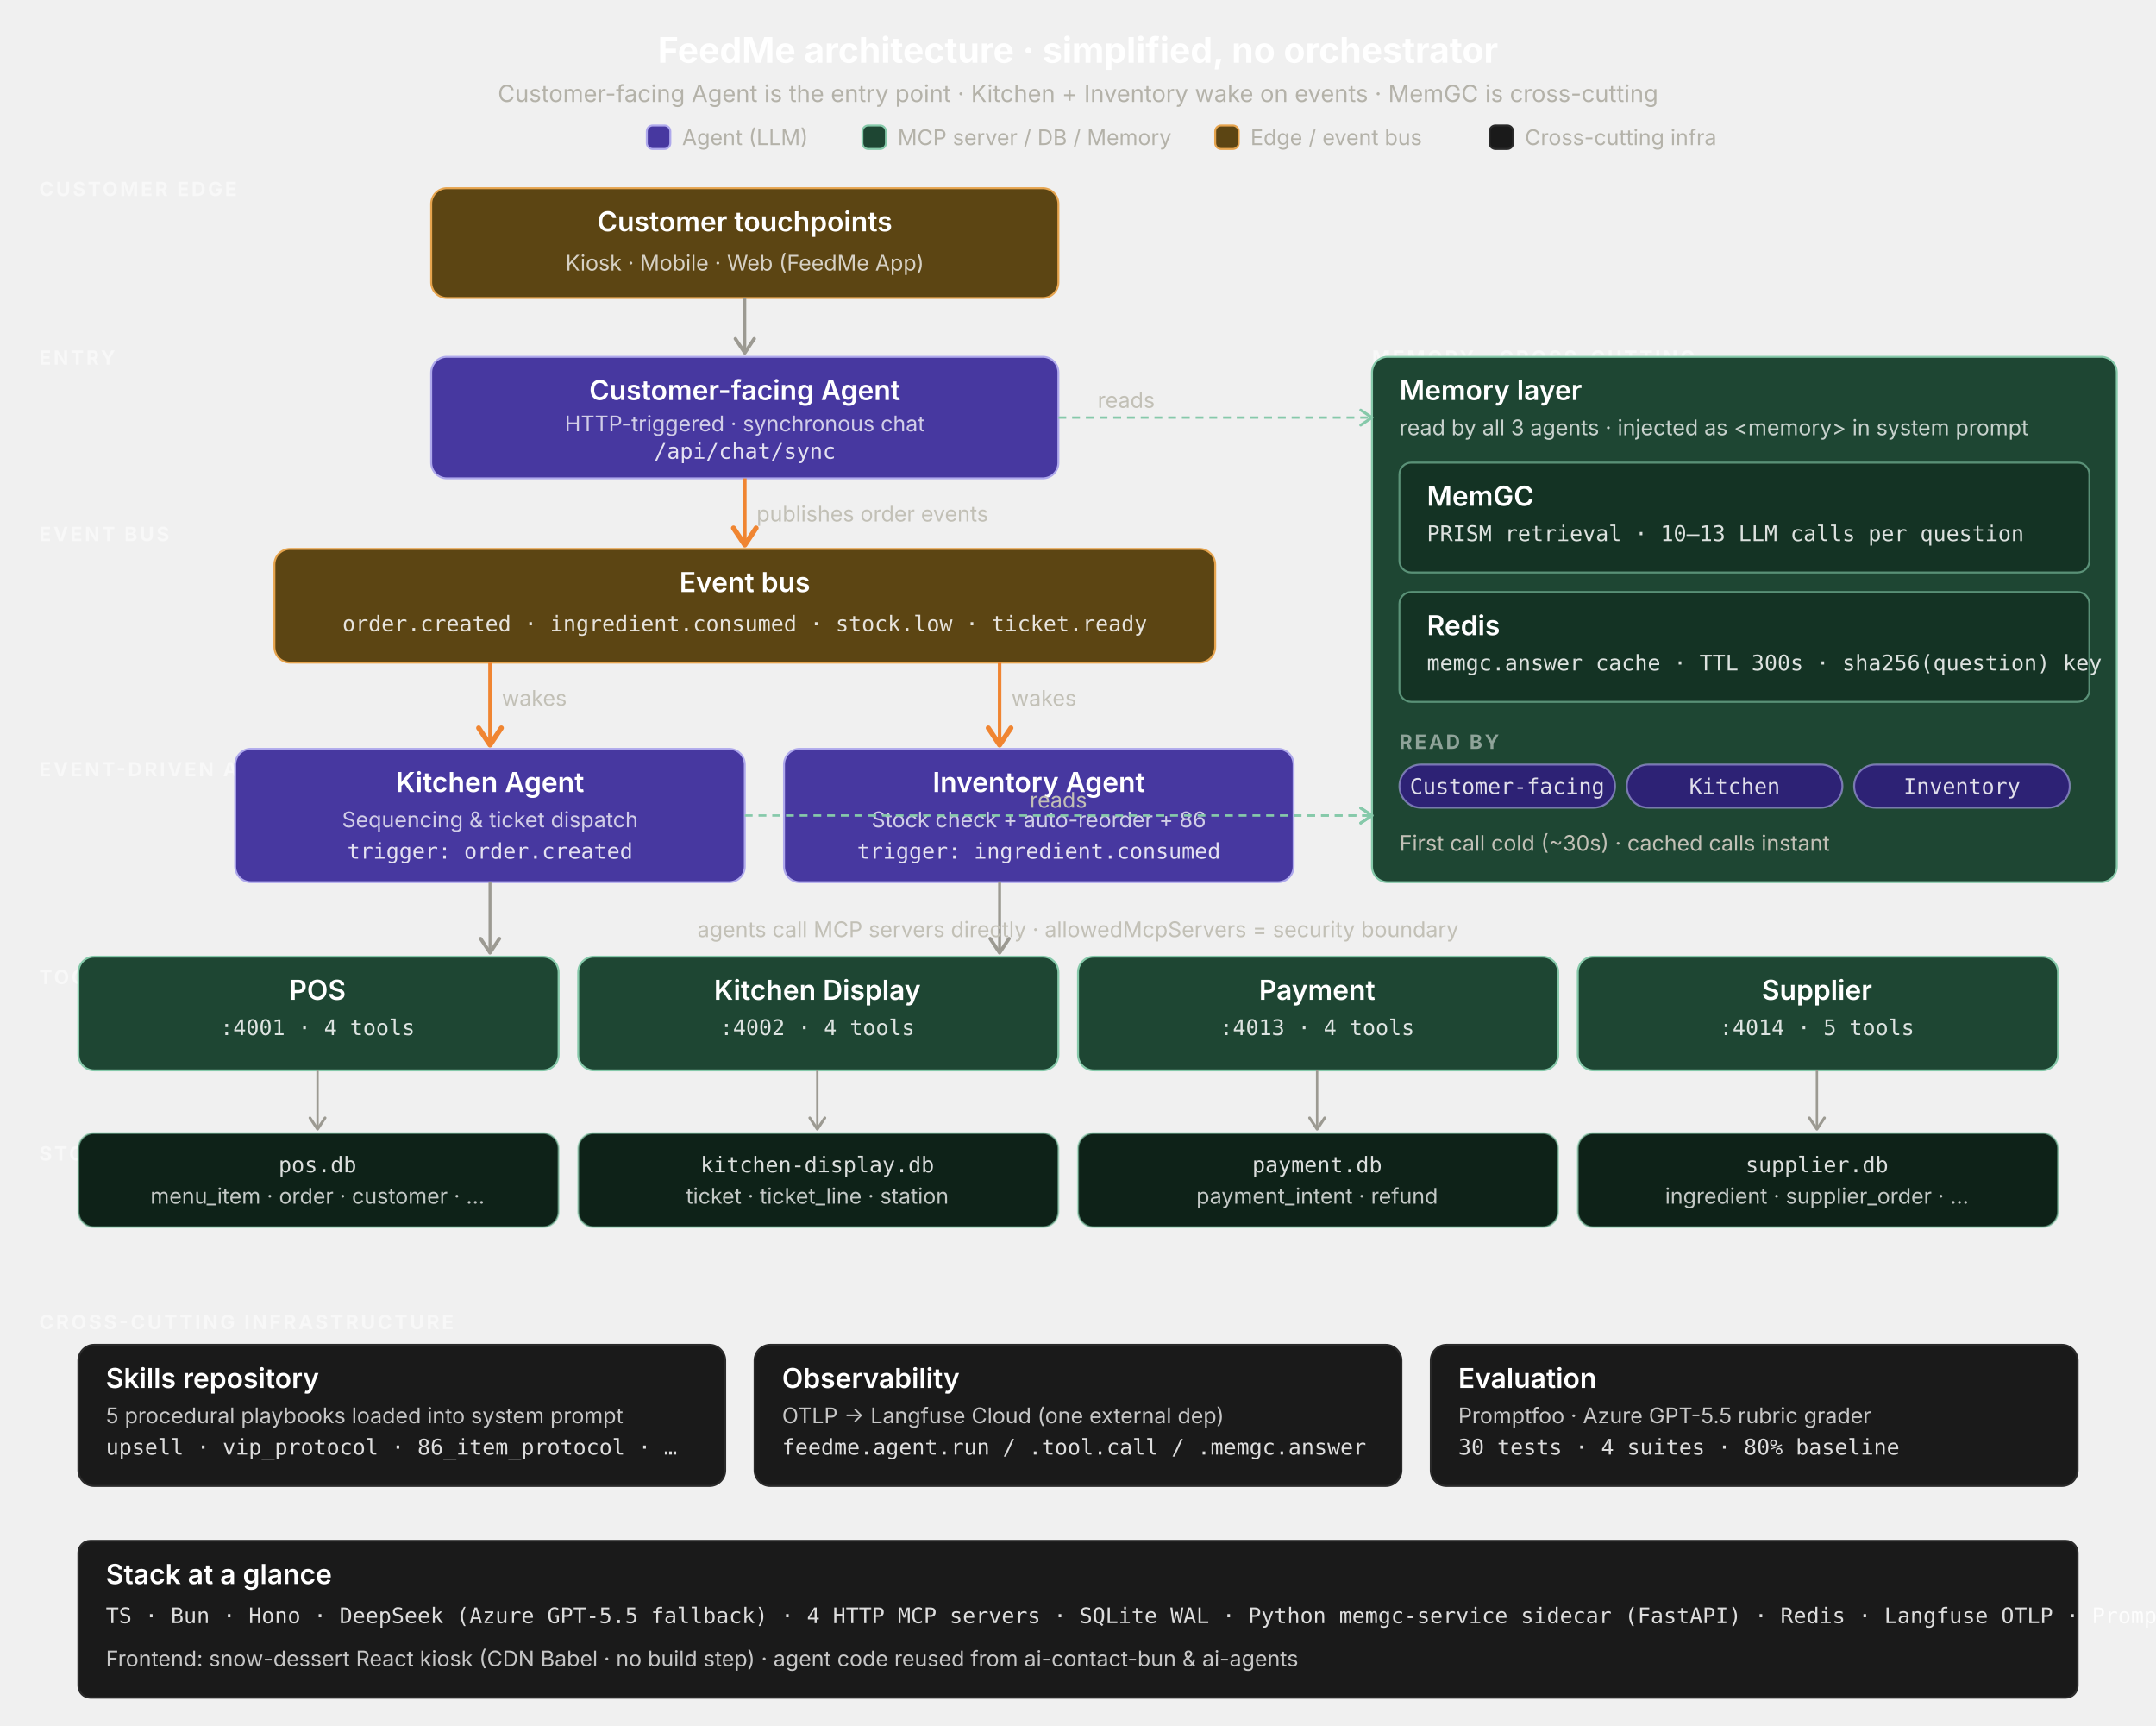
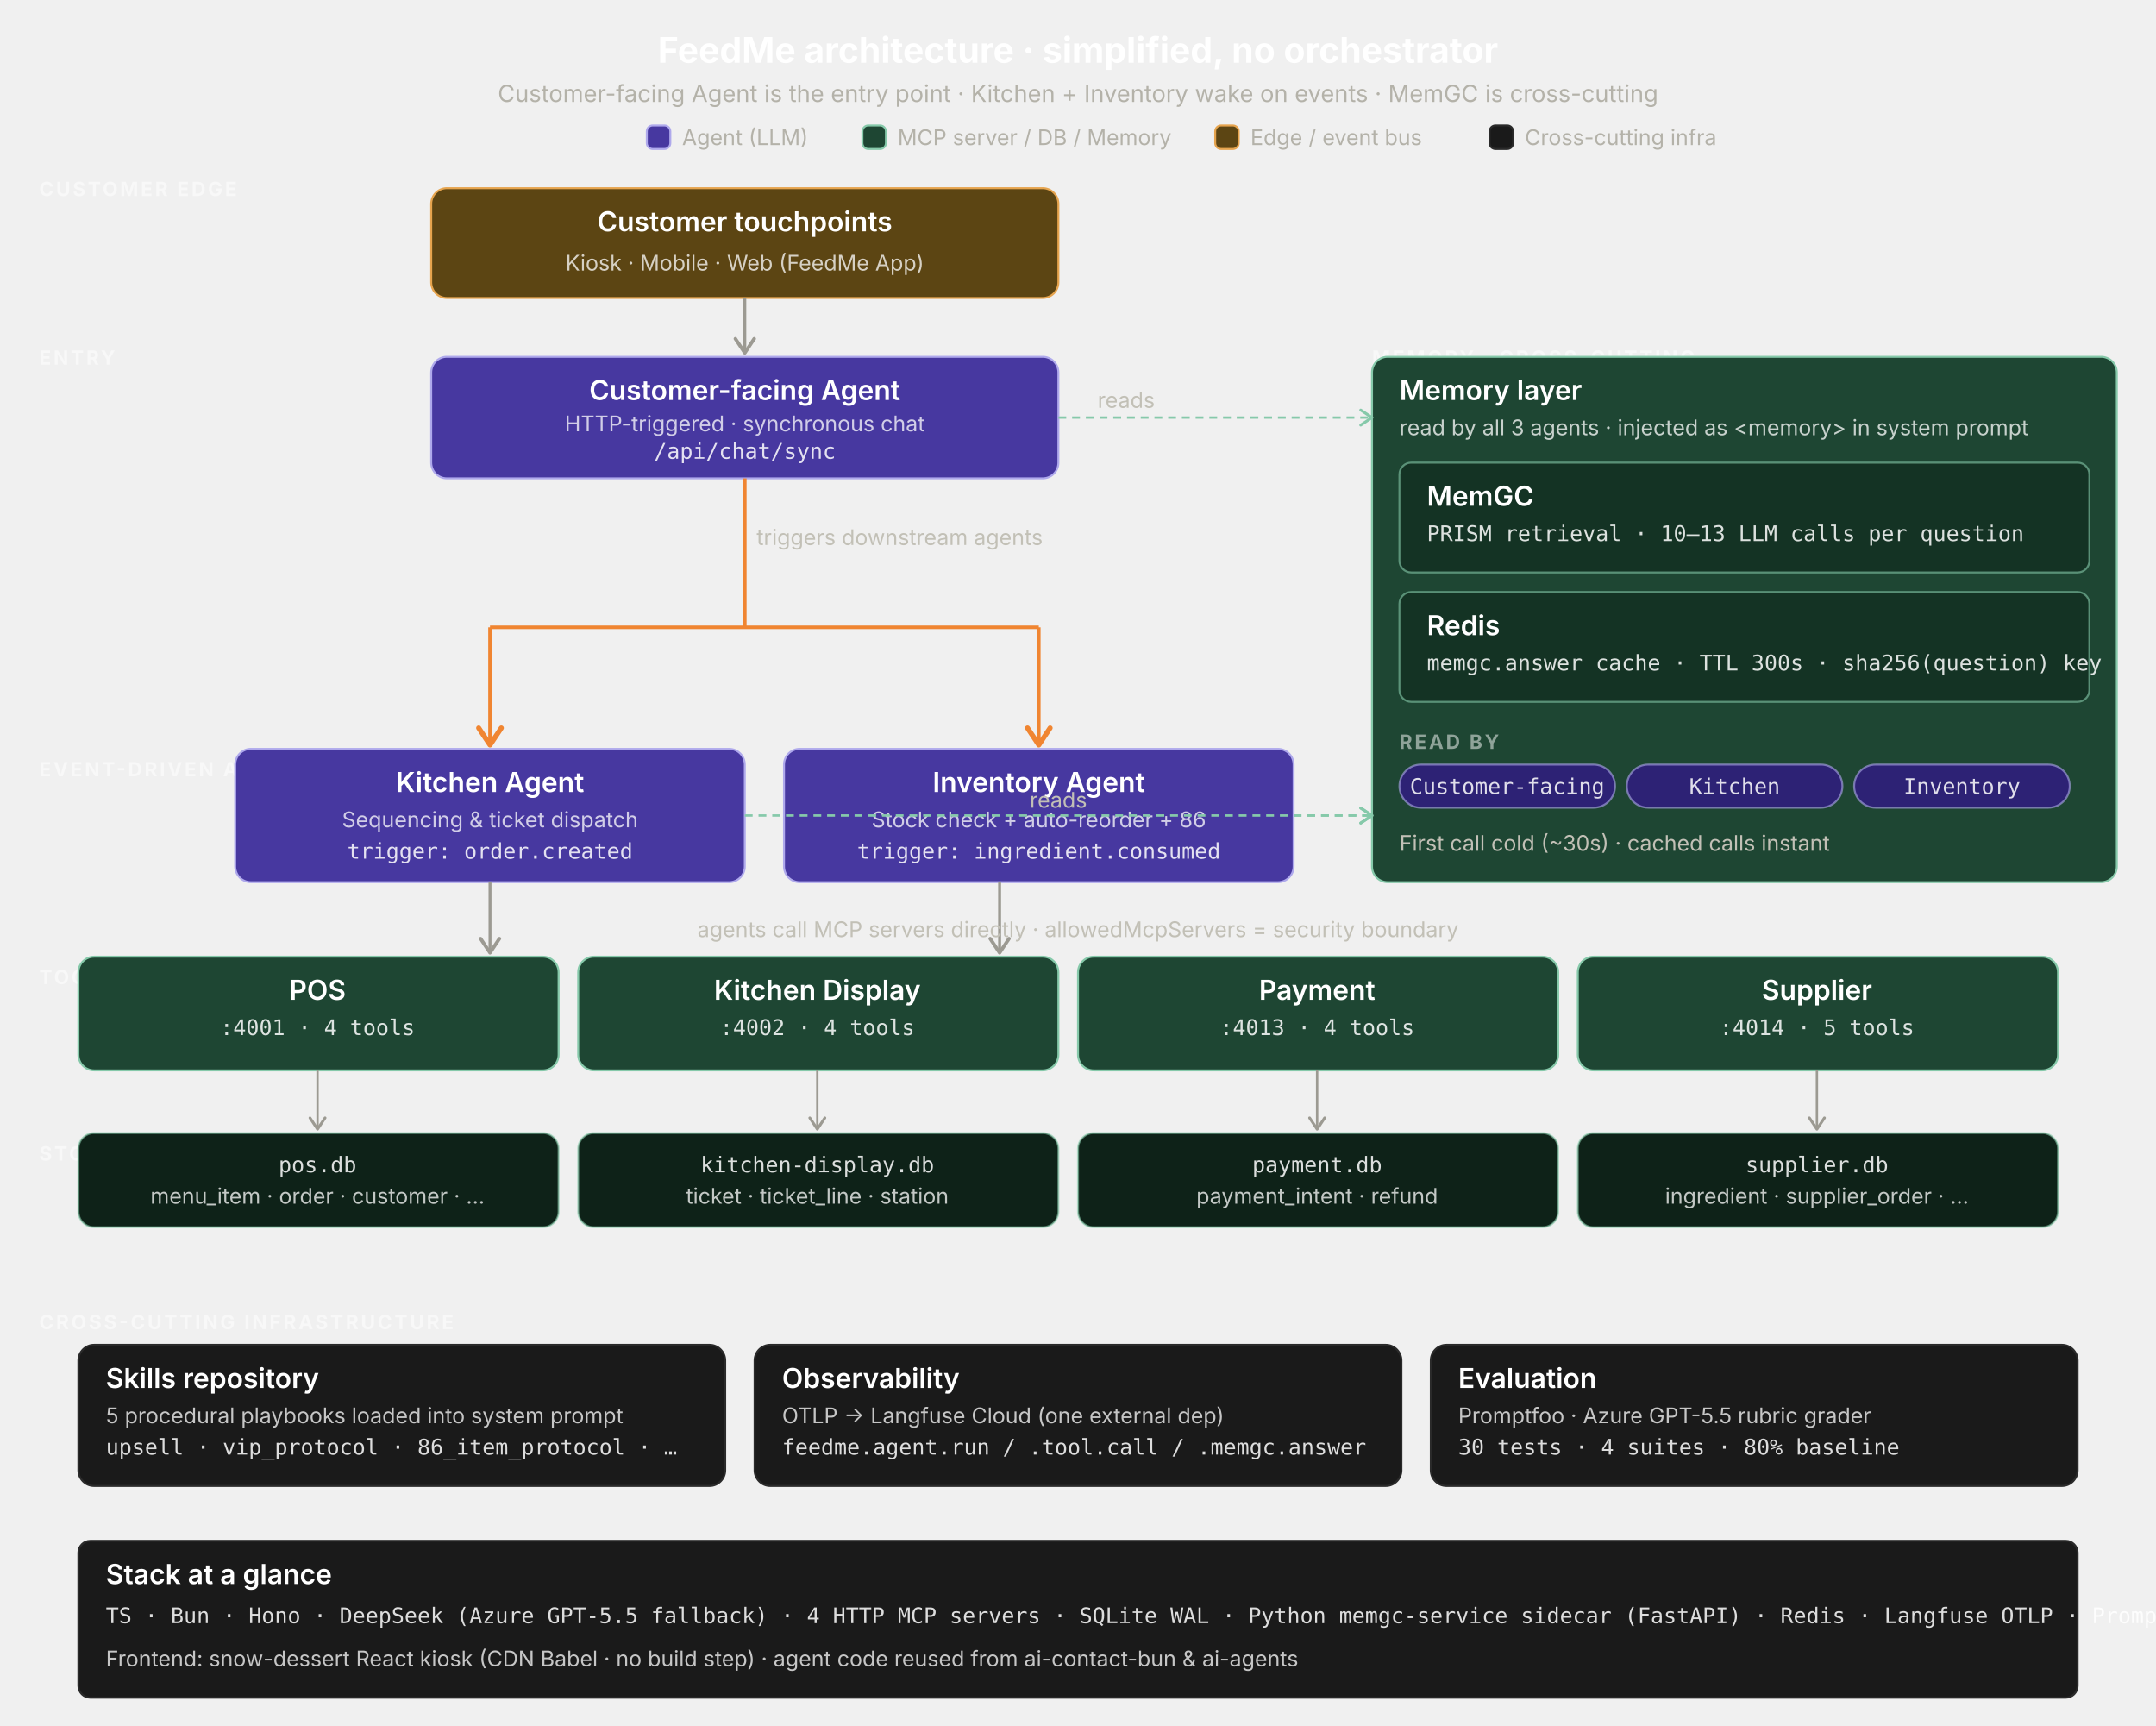
<svg xmlns="http://www.w3.org/2000/svg" width="100%" viewBox="0 0 1100 880" font-family="-apple-system, system-ui, sans-serif">
  <defs>
    <marker id="ar4" viewBox="0 0 10 10" refX="8" refY="5" markerWidth="8" markerHeight="8" orient="auto-start-reverse">
      <path d="M2 1L8 5L2 9" fill="none" stroke="#9c9a92" stroke-width="1.5" stroke-linecap="round" stroke-linejoin="round" />
    </marker>
    <marker id="ar4-o" viewBox="0 0 10 10" refX="8" refY="5" markerWidth="8" markerHeight="8" orient="auto-start-reverse">
      <path d="M2 1L8 5L2 9" fill="none" stroke="#F08531" stroke-width="1.8" stroke-linecap="round" stroke-linejoin="round" />
    </marker>
    <marker id="ar4-g" viewBox="0 0 10 10" refX="8" refY="5" markerWidth="8" markerHeight="8" orient="auto-start-reverse">
      <path d="M2 1L8 5L2 9" fill="none" stroke="#86c9aa" stroke-width="1.5" stroke-linecap="round" stroke-linejoin="round" />
    </marker>
    <style>
      .title    { font-size: 18px; font-weight: 700; fill: #fff; }
      .subtitle { font-size: 12px; fill: #b4b2a9; }
      .legendInline { font-size: 11px; fill: #b4b2a9; }
      .boxT     { font-size: 14px; font-weight: 600; fill: #fff; }
      .boxS     { font-size: 11px; fill: rgba(255,255,255,0.75); }
      .boxM     { font-size: 11px; fill: rgba(255,255,255,0.85); font-family: ui-monospace, SFMono-Regular, monospace; }
      .badge    { font-size: 10px; font-weight: 700; fill: #fff; letter-spacing: 0.04em; }
      .annot    { font-size: 11px; fill: #c2c0b6; }
      .tierT    { font-size: 10px; font-weight: 700; fill: rgba(255,255,255,0.5); letter-spacing: 0.12em; }
    </style>
  </defs>
  <text x="550" y="32" text-anchor="middle" class="title">FeedMe architecture · simplified, no orchestrator</text>
  <text x="550" y="52" text-anchor="middle" class="subtitle">Customer-facing Agent is the entry point · Kitchen + Inventory wake on events · MemGC is cross-cutting</text>
  <g transform="translate(330, 64)">
    <rect x="0" y="0" width="12" height="12" rx="3" fill="#4738a0" stroke="#afa9ec" />
    <text x="18" y="10" class="legendInline">Agent (LLM)</text>
    <rect x="110" y="0" width="12" height="12" rx="3" fill="#1e4633" stroke="#86c9aa" />
    <text x="128" y="10" class="legendInline">MCP server / DB / Memory</text>
    <rect x="290" y="0" width="12" height="12" rx="3" fill="#5c4513" stroke="#e6a44e" />
    <text x="308" y="10" class="legendInline">Edge / event bus</text>
    <rect x="430" y="0" width="12" height="12" rx="3" fill="#1a1a1a" stroke="#2a2a2a" />
    <text x="448" y="10" class="legendInline">Cross-cutting infra</text>
  </g>
  <text x="20" y="100" class="tierT">CUSTOMER EDGE</text>
  <g transform="translate(220, 96)">
    <rect width="320" height="56" rx="8" fill="#5c4513" stroke="#e6a44e" />
    <text x="160" y="22" text-anchor="middle" class="boxT">Customer touchpoints</text>
    <text x="160" y="42" text-anchor="middle" class="boxS">Kiosk · Mobile · Web (FeedMe App)</text>
  </g>
  <line x1="380" y1="152" x2="380" y2="180" stroke="#9c9a92" stroke-width="1.5" marker-end="url(#ar4)" />
  <text x="20" y="186" class="tierT">ENTRY</text>
  <g transform="translate(220, 182)">
    <rect width="320" height="62" rx="8" fill="#4738a0" stroke="#afa9ec" />
    <text x="160" y="22" text-anchor="middle" class="boxT">Customer-facing Agent</text>
    <text x="160" y="38" text-anchor="middle" class="boxS">HTTP-triggered · synchronous chat</text>
    <text x="160" y="52" text-anchor="middle" class="boxM">/api/chat/sync</text>
  </g>
-   <text x="20" y="276" class="tierT">EVENT BUS</text>
-   <text x="386" y="266" class="annot" fill="#F08531">publishes order events</text>
-   <line x1="380" y1="244" x2="380" y2="278" stroke="#F08531" stroke-width="1.8" marker-end="url(#ar4-o)" />
-   <g transform="translate(140, 280)">
-     <rect width="480" height="58" rx="8" fill="#5c4513" stroke="#e6a44e" />
-     <text x="240" y="22" text-anchor="middle" class="boxT">Event bus</text>
-     <text x="240" y="42" text-anchor="middle" class="boxM">order.created · ingredient.consumed · stock.low · ticket.ready</text>
-   </g>
-   <line x1="250" y1="338" x2="250" y2="380" stroke="#F08531" stroke-width="1.8" marker-end="url(#ar4-o)" />
-   <line x1="510" y1="338" x2="510" y2="380" stroke="#F08531" stroke-width="1.8" marker-end="url(#ar4-o)" />
-   <text x="256" y="360" class="annot" font-size="10" fill="#F08531">wakes</text>
-   <text x="516" y="360" class="annot" font-size="10" fill="#F08531">wakes</text>
+   <line x1="380" y1="244" x2="380" y2="320" stroke="#F08531" stroke-width="1.8" />
+   <text x="386" y="278" class="annot" fill="#F08531">triggers downstream agents</text>
+   <line x1="250" y1="320" x2="530" y2="320" stroke="#F08531" stroke-width="1.8" />
+   <line x1="250" y1="320" x2="250" y2="380" stroke="#F08531" stroke-width="1.8" marker-end="url(#ar4-o)" />
+   <line x1="530" y1="320" x2="530" y2="380" stroke="#F08531" stroke-width="1.8" marker-end="url(#ar4-o)" />
  <text x="20" y="396" class="tierT">EVENT-DRIVEN AGENTS</text>
  <g transform="translate(120, 382)">
    <rect width="260" height="68" rx="8" fill="#4738a0" stroke="#afa9ec" />
    <text x="130" y="22" text-anchor="middle" class="boxT">Kitchen Agent</text>
    <text x="130" y="40" text-anchor="middle" class="boxS">Sequencing &amp; ticket dispatch</text>
    <text x="130" y="56" text-anchor="middle" class="boxM">trigger: order.created</text>
  </g>
  <g transform="translate(400, 382)">
    <rect width="260" height="68" rx="8" fill="#4738a0" stroke="#afa9ec" />
    <text x="130" y="22" text-anchor="middle" class="boxT">Inventory Agent</text>
    <text x="130" y="40" text-anchor="middle" class="boxS">Stock check + auto-reorder + 86</text>
    <text x="130" y="56" text-anchor="middle" class="boxM">trigger: ingredient.consumed</text>
  </g>
  <text x="700" y="186" class="tierT">MEMORY · CROSS-CUTTING</text>
  <g transform="translate(700, 182)">
    <rect width="380" height="268" rx="8" fill="#1e4633" stroke="#86c9aa" />
    <text x="14" y="22" class="boxT">Memory layer</text>
    <text x="14" y="40" class="boxS">read by all 3 agents · injected as &lt;memory&gt; in system prompt</text>
    <g transform="translate(14, 54)">
      <rect width="352" height="56" rx="6" fill="#143324" stroke="#86c9aa" stroke-opacity="0.6" />
      <text x="14" y="22" class="boxT" font-size="13">MemGC</text>
      <text x="14" y="40" class="boxM">PRISM retrieval · 10–13 LLM calls per question</text>
    </g>
    <g transform="translate(14, 120)">
      <rect width="352" height="56" rx="6" fill="#143324" stroke="#86c9aa" stroke-opacity="0.6" />
      <text x="14" y="22" class="boxT" font-size="13">Redis</text>
      <text x="14" y="40" class="boxM">memgc.answer cache · TTL 300s · sha256(question) key</text>
    </g>
    <text x="14" y="200" class="tierT" font-size="9">READ BY</text>
    <g transform="translate(14, 208)">
      <rect width="110" height="22" rx="11" fill="#2d2275" stroke="#afa9ec" stroke-opacity="0.6" />
      <text x="55" y="15" text-anchor="middle" class="boxM" font-size="10">Customer-facing</text>
    </g>
    <g transform="translate(130, 208)">
      <rect width="110" height="22" rx="11" fill="#2d2275" stroke="#afa9ec" stroke-opacity="0.6" />
      <text x="55" y="15" text-anchor="middle" class="boxM" font-size="10">Kitchen</text>
    </g>
    <g transform="translate(246, 208)">
      <rect width="110" height="22" rx="11" fill="#2d2275" stroke="#afa9ec" stroke-opacity="0.6" />
      <text x="55" y="15" text-anchor="middle" class="boxM" font-size="10">Inventory</text>
    </g>
    <text x="14" y="252" class="annot" font-size="10">First call cold (~30s) · cached calls instant</text>
  </g>
  <line x1="540" y1="213" x2="700" y2="213" stroke="#86c9aa" stroke-width="1.2" stroke-dasharray="4,3" marker-end="url(#ar4-g)" />
  <text x="560" y="208" class="annot" font-size="9" fill="#86c9aa">reads</text>
  <path d="M 380 416 Q 540 416 700 416" fill="none" stroke="#86c9aa" stroke-width="1.2" stroke-dasharray="4,3" marker-end="url(#ar4-g)" />
  <text x="540" y="412" text-anchor="middle" class="annot" font-size="9" fill="#86c9aa">reads</text>
  <line x1="660" y1="416" x2="700" y2="416" stroke="#86c9aa" stroke-width="1.2" stroke-dasharray="4,3" marker-end="url(#ar4-g)" />
  <line x1="250" y1="450" x2="250" y2="486" stroke="#9c9a92" stroke-width="1.5" marker-end="url(#ar4)" />
  <line x1="510" y1="450" x2="510" y2="486" stroke="#9c9a92" stroke-width="1.5" marker-end="url(#ar4)" />
  <text x="20" y="502" class="tierT">TOOLS · MCP SERVERS</text>
  <text x="550" y="478" text-anchor="middle" class="annot">agents call MCP servers directly · allowedMcpServers = security boundary</text>
  <g transform="translate(40, 488)">
    <rect width="245" height="58" rx="8" fill="#1e4633" stroke="#86c9aa" />
    <text x="122" y="22" text-anchor="middle" class="boxT">POS</text>
    <text x="122" y="40" text-anchor="middle" class="boxM">:4001 · 4 tools</text>
  </g>
  <g transform="translate(295, 488)">
    <rect width="245" height="58" rx="8" fill="#1e4633" stroke="#86c9aa" />
    <text x="122" y="22" text-anchor="middle" class="boxT">Kitchen Display</text>
    <text x="122" y="40" text-anchor="middle" class="boxM">:4002 · 4 tools</text>
  </g>
  <g transform="translate(550, 488)">
    <rect width="245" height="58" rx="8" fill="#1e4633" stroke="#86c9aa" />
    <text x="122" y="22" text-anchor="middle" class="boxT">Payment</text>
    <text x="122" y="40" text-anchor="middle" class="boxM">:4013 · 4 tools</text>
  </g>
  <g transform="translate(805, 488)">
    <rect width="245" height="58" rx="8" fill="#1e4633" stroke="#86c9aa" />
    <text x="122" y="22" text-anchor="middle" class="boxT">Supplier</text>
    <text x="122" y="40" text-anchor="middle" class="boxM">:4014 · 5 tools</text>
  </g>
  <line x1="162" y1="546" x2="162" y2="576" stroke="#9c9a92" stroke-width="1.2" marker-end="url(#ar4)" />
  <line x1="417" y1="546" x2="417" y2="576" stroke="#9c9a92" stroke-width="1.2" marker-end="url(#ar4)" />
  <line x1="672" y1="546" x2="672" y2="576" stroke="#9c9a92" stroke-width="1.2" marker-end="url(#ar4)" />
  <line x1="927" y1="546" x2="927" y2="576" stroke="#9c9a92" stroke-width="1.2" marker-end="url(#ar4)" />
  <text x="20" y="592" class="tierT">STORAGE · SQLITE (WAL)</text>
  <g transform="translate(40, 578)">
    <rect width="245" height="48" rx="8" fill="#0e2218" stroke="#86c9aa" stroke-opacity="0.6" />
    <text x="122" y="20" text-anchor="middle" class="boxM" font-size="13">pos.db</text>
    <text x="122" y="36" text-anchor="middle" class="boxS" font-size="10">menu_item · order · customer · …</text>
  </g>
  <g transform="translate(295, 578)">
    <rect width="245" height="48" rx="8" fill="#0e2218" stroke="#86c9aa" stroke-opacity="0.6" />
    <text x="122" y="20" text-anchor="middle" class="boxM" font-size="13">kitchen-display.db</text>
    <text x="122" y="36" text-anchor="middle" class="boxS" font-size="10">ticket · ticket_line · station</text>
  </g>
  <g transform="translate(550, 578)">
    <rect width="245" height="48" rx="8" fill="#0e2218" stroke="#86c9aa" stroke-opacity="0.6" />
    <text x="122" y="20" text-anchor="middle" class="boxM" font-size="13">payment.db</text>
    <text x="122" y="36" text-anchor="middle" class="boxS" font-size="10">payment_intent · refund</text>
  </g>
  <g transform="translate(805, 578)">
    <rect width="245" height="48" rx="8" fill="#0e2218" stroke="#86c9aa" stroke-opacity="0.6" />
    <text x="122" y="20" text-anchor="middle" class="boxM" font-size="13">supplier.db</text>
    <text x="122" y="36" text-anchor="middle" class="boxS" font-size="10">ingredient · supplier_order · …</text>
  </g>
  <text x="20" y="678" class="tierT">CROSS-CUTTING INFRASTRUCTURE</text>
  <g transform="translate(40, 686)">
    <rect width="330" height="72" rx="8" fill="#1a1a1a" stroke="#2a2a2a" />
    <text x="14" y="22" class="boxT">Skills repository</text>
    <text x="14" y="40" class="boxS">5 procedural playbooks loaded into system prompt</text>
    <text x="14" y="56" class="boxM">upsell · vip_protocol · 86_item_protocol · …</text>
  </g>
  <g transform="translate(385, 686)">
    <rect width="330" height="72" rx="8" fill="#1a1a1a" stroke="#2a2a2a" />
    <text x="14" y="22" class="boxT">Observability</text>
    <text x="14" y="40" class="boxS">OTLP → Langfuse Cloud (one external dep)</text>
    <text x="14" y="56" class="boxM">feedme.agent.run / .tool.call / .memgc.answer</text>
  </g>
  <g transform="translate(730, 686)">
    <rect width="330" height="72" rx="8" fill="#1a1a1a" stroke="#2a2a2a" />
    <text x="14" y="22" class="boxT">Evaluation</text>
    <text x="14" y="40" class="boxS">Promptfoo · Azure GPT-5.5 rubric grader</text>
    <text x="14" y="56" class="boxM">30 tests · 4 suites · 80% baseline</text>
  </g>
  <g transform="translate(40, 786)">
    <rect width="1020" height="80" rx="6" fill="#1a1a1a" stroke="#2a2a2a" />
    <text x="14" y="22" class="boxT" font-size="13">Stack at a glance</text>
    <text x="14" y="42" class="boxM">TS · Bun · Hono · DeepSeek (Azure GPT-5.5 fallback) · 4 HTTP MCP servers · SQLite WAL · Python memgc-service sidecar (FastAPI) · Redis · Langfuse OTLP · Promptfoo</text>
    <text x="14" y="64" class="boxS">Frontend: snow-dessert React kiosk (CDN Babel · no build step) · agent code reused from ai-contact-bun &amp; ai-agents</text>
  </g>
</svg>
